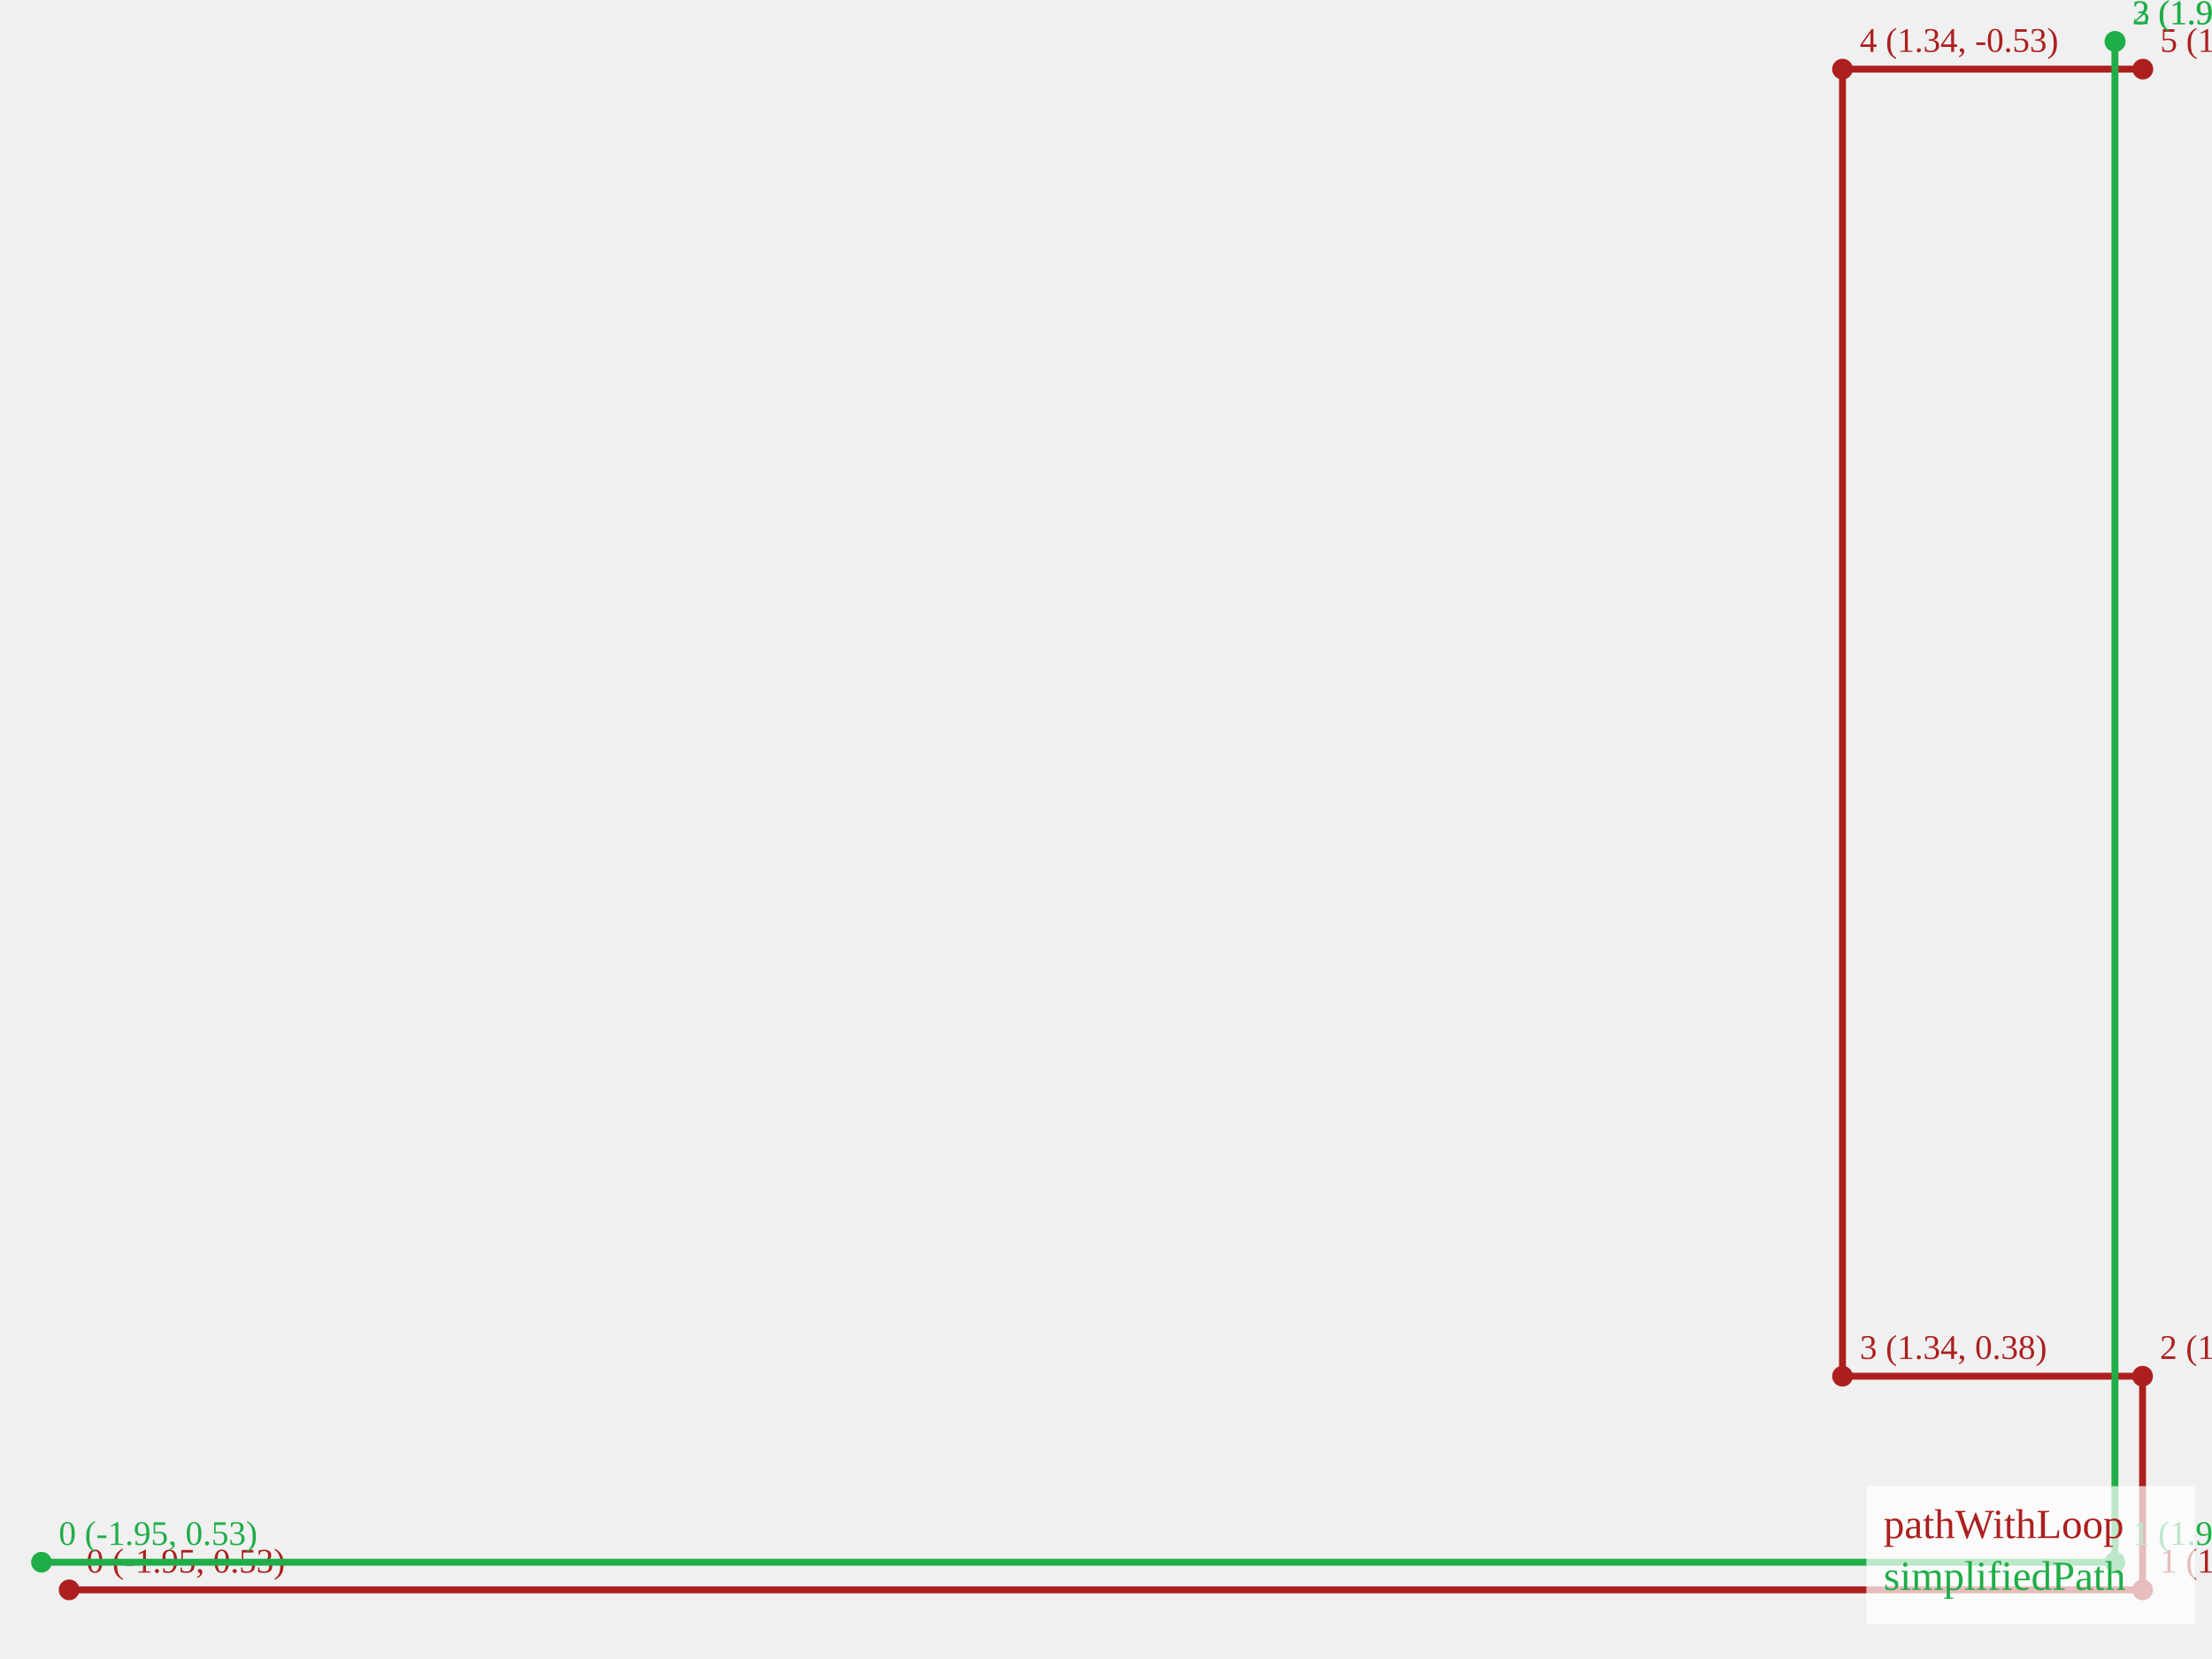
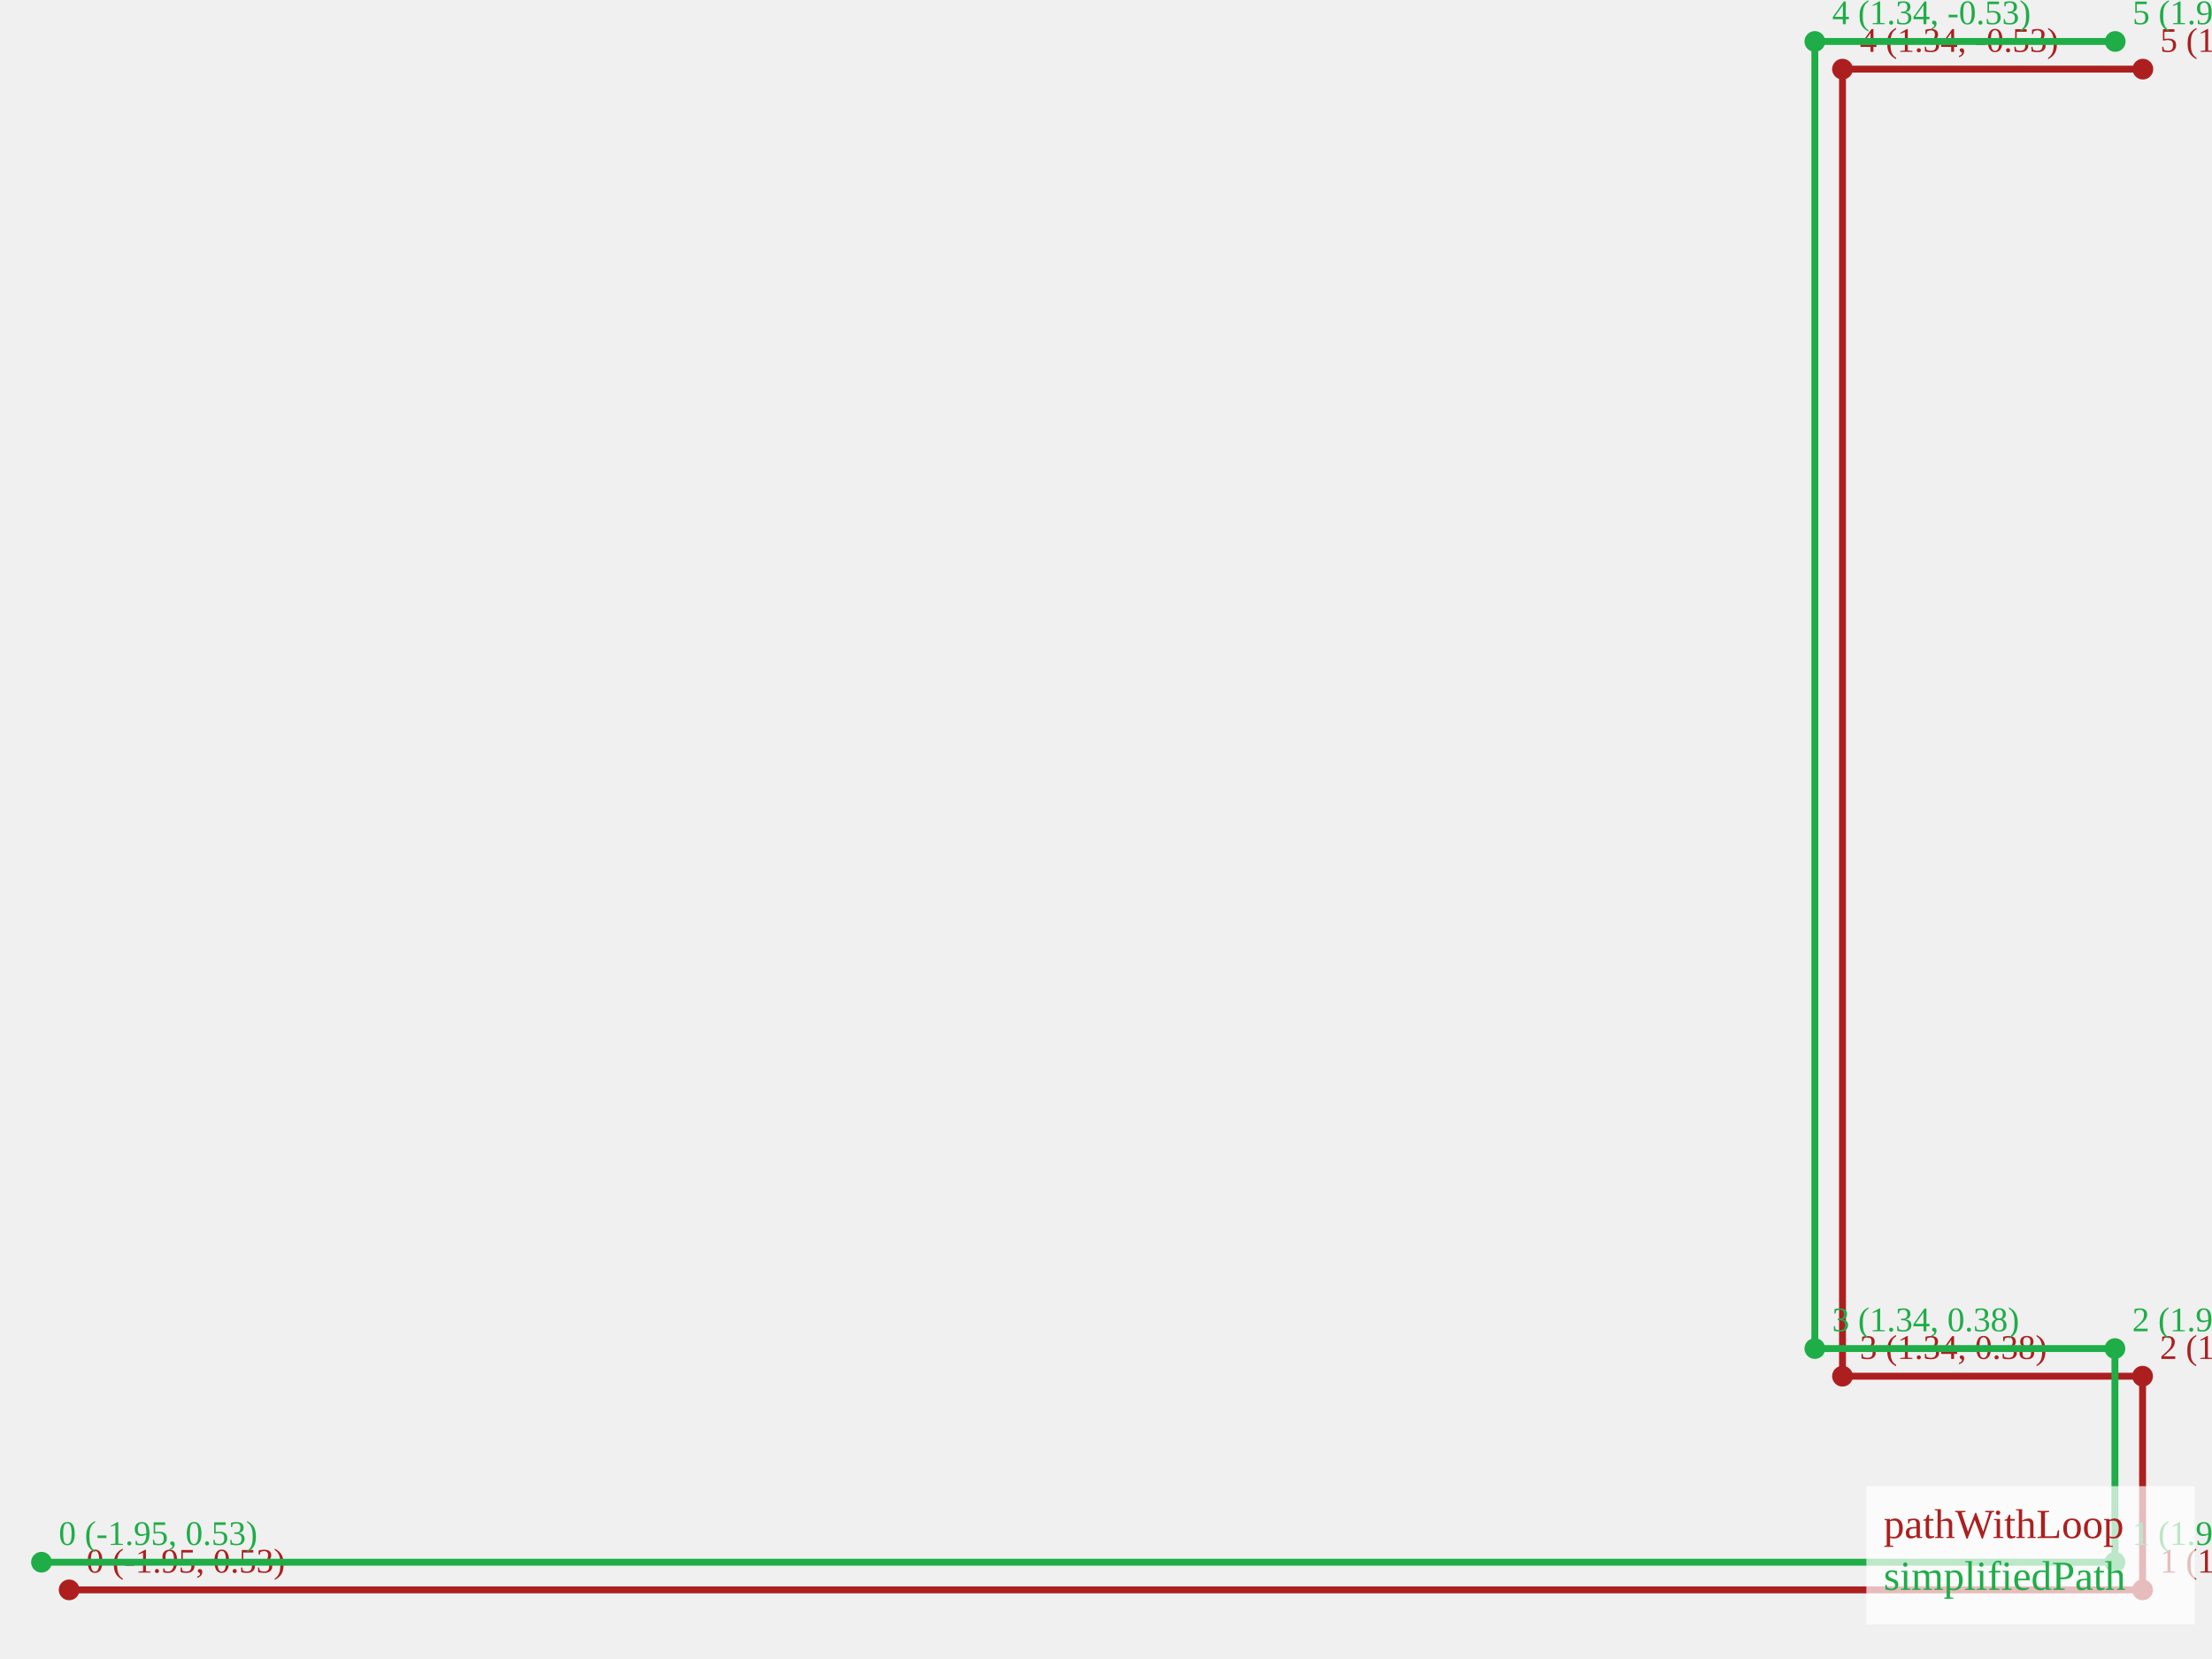
<svg xmlns="http://www.w3.org/2000/svg" width="640" height="480">
  <line x1="20" y1="460" x2="619.915" y2="460" stroke="hsl(0, 70%, 40%)" stroke-width="2" />
  <line x1="619.915" y1="460" x2="619.915" y2="398.178" stroke="hsl(0, 70%, 40%)" stroke-width="2" />
  <line x1="619.915" y1="398.178" x2="533.09" y2="398.178" stroke="hsl(0, 70%, 40%)" stroke-width="2" />
  <line x1="533.09" y1="398.178" x2="533.09" y2="20" stroke="hsl(0, 70%, 40%)" stroke-width="2" />
  <line x1="533.09" y1="20" x2="620" y2="20" stroke="hsl(0, 70%, 40%)" stroke-width="2" />
  <circle cx="20" cy="460" r="3" fill="hsl(0, 70%, 40%)" />
  <text x="25" y="455" font-size="10" fill="hsl(0, 70%, 40%)">0 (-1.95, 0.53)</text>
  <circle cx="619.915" cy="460" r="3" fill="hsl(0, 70%, 40%)" />
  <text x="624.915" y="455" font-size="10" fill="hsl(0, 70%, 40%)">1 (1.90, 0.53)</text>
  <circle cx="619.915" cy="398.178" r="3" fill="hsl(0, 70%, 40%)" />
  <text x="624.915" y="393.178" font-size="10" fill="hsl(0, 70%, 40%)">2 (1.90, 0.38)</text>
  <circle cx="533.09" cy="398.178" r="3" fill="hsl(0, 70%, 40%)" />
  <text x="538.09" y="393.178" font-size="10" fill="hsl(0, 70%, 40%)">3 (1.34, 0.38)</text>
  <circle cx="533.09" cy="20" r="3" fill="hsl(0, 70%, 40%)" />
  <text x="538.09" y="15" font-size="10" fill="hsl(0, 70%, 40%)">4 (1.34, -0.53)</text>
  <circle cx="620" cy="20" r="3" fill="hsl(0, 70%, 40%)" />
  <text x="625" y="15" font-size="10" fill="hsl(0, 70%, 40%)">5 (1.90, -0.53)</text>
  <line x1="12" y1="452" x2="611.915" y2="452" stroke="hsl(137.5, 70%, 40%)" stroke-width="2" />
-   <line x1="611.915" y1="452" x2="611.915" y2="12" stroke="hsl(137.5, 70%, 40%)" stroke-width="2" />
-   <line x1="611.915" y1="12" x2="612" y2="12" stroke="hsl(137.5, 70%, 40%)" stroke-width="2" />
+   <line x1="611.915" y1="452" x2="611.915" y2="390.178" stroke="hsl(137.5, 70%, 40%)" stroke-width="2" />
+   <line x1="611.915" y1="390.178" x2="525.09" y2="390.178" stroke="hsl(137.5, 70%, 40%)" stroke-width="2" />
+   <line x1="525.09" y1="390.178" x2="525.09" y2="12" stroke="hsl(137.5, 70%, 40%)" stroke-width="2" />
+   <line x1="525.09" y1="12" x2="612" y2="12" stroke="hsl(137.5, 70%, 40%)" stroke-width="2" />
  <circle cx="12" cy="452" r="3" fill="hsl(137.5, 70%, 40%)" />
  <text x="17" y="447" font-size="10" fill="hsl(137.5, 70%, 40%)">0 (-1.95, 0.53)</text>
  <circle cx="611.915" cy="452" r="3" fill="hsl(137.5, 70%, 40%)" />
  <text x="616.915" y="447" font-size="10" fill="hsl(137.5, 70%, 40%)">1 (1.90, 0.53)</text>
-   <circle cx="611.915" cy="12" r="3" fill="hsl(137.5, 70%, 40%)" />
-   <text x="616.915" y="7" font-size="10" fill="hsl(137.5, 70%, 40%)">2 (1.90, -0.53)</text>
+   <circle cx="611.915" cy="390.178" r="3" fill="hsl(137.5, 70%, 40%)" />
+   <text x="616.915" y="385.178" font-size="10" fill="hsl(137.5, 70%, 40%)">2 (1.90, 0.38)</text>
+   <circle cx="525.09" cy="390.178" r="3" fill="hsl(137.5, 70%, 40%)" />
+   <text x="530.09" y="385.178" font-size="10" fill="hsl(137.5, 70%, 40%)">3 (1.34, 0.38)</text>
+   <circle cx="525.09" cy="12" r="3" fill="hsl(137.5, 70%, 40%)" />
+   <text x="530.09" y="7" font-size="10" fill="hsl(137.5, 70%, 40%)">4 (1.34, -0.53)</text>
  <circle cx="612" cy="12" r="3" fill="hsl(137.5, 70%, 40%)" />
-   <text x="617" y="7" font-size="10" fill="hsl(137.5, 70%, 40%)">3 (1.90, -0.53)</text>
+   <text x="617" y="7" font-size="10" fill="hsl(137.5, 70%, 40%)">5 (1.90, -0.53)</text>
  <g transform="translate(540, 430)">
    <rect x="0" y="0" width="95" height="40" fill="white" opacity="0.7" />
    <text x="5" y="15" font-size="12" fill="hsl(0, 70%, 40%)">pathWithLoop</text>
    <text x="5" y="30" font-size="12" fill="hsl(137.5, 70%, 40%)">simplifiedPath</text>
  </g>
</svg>
